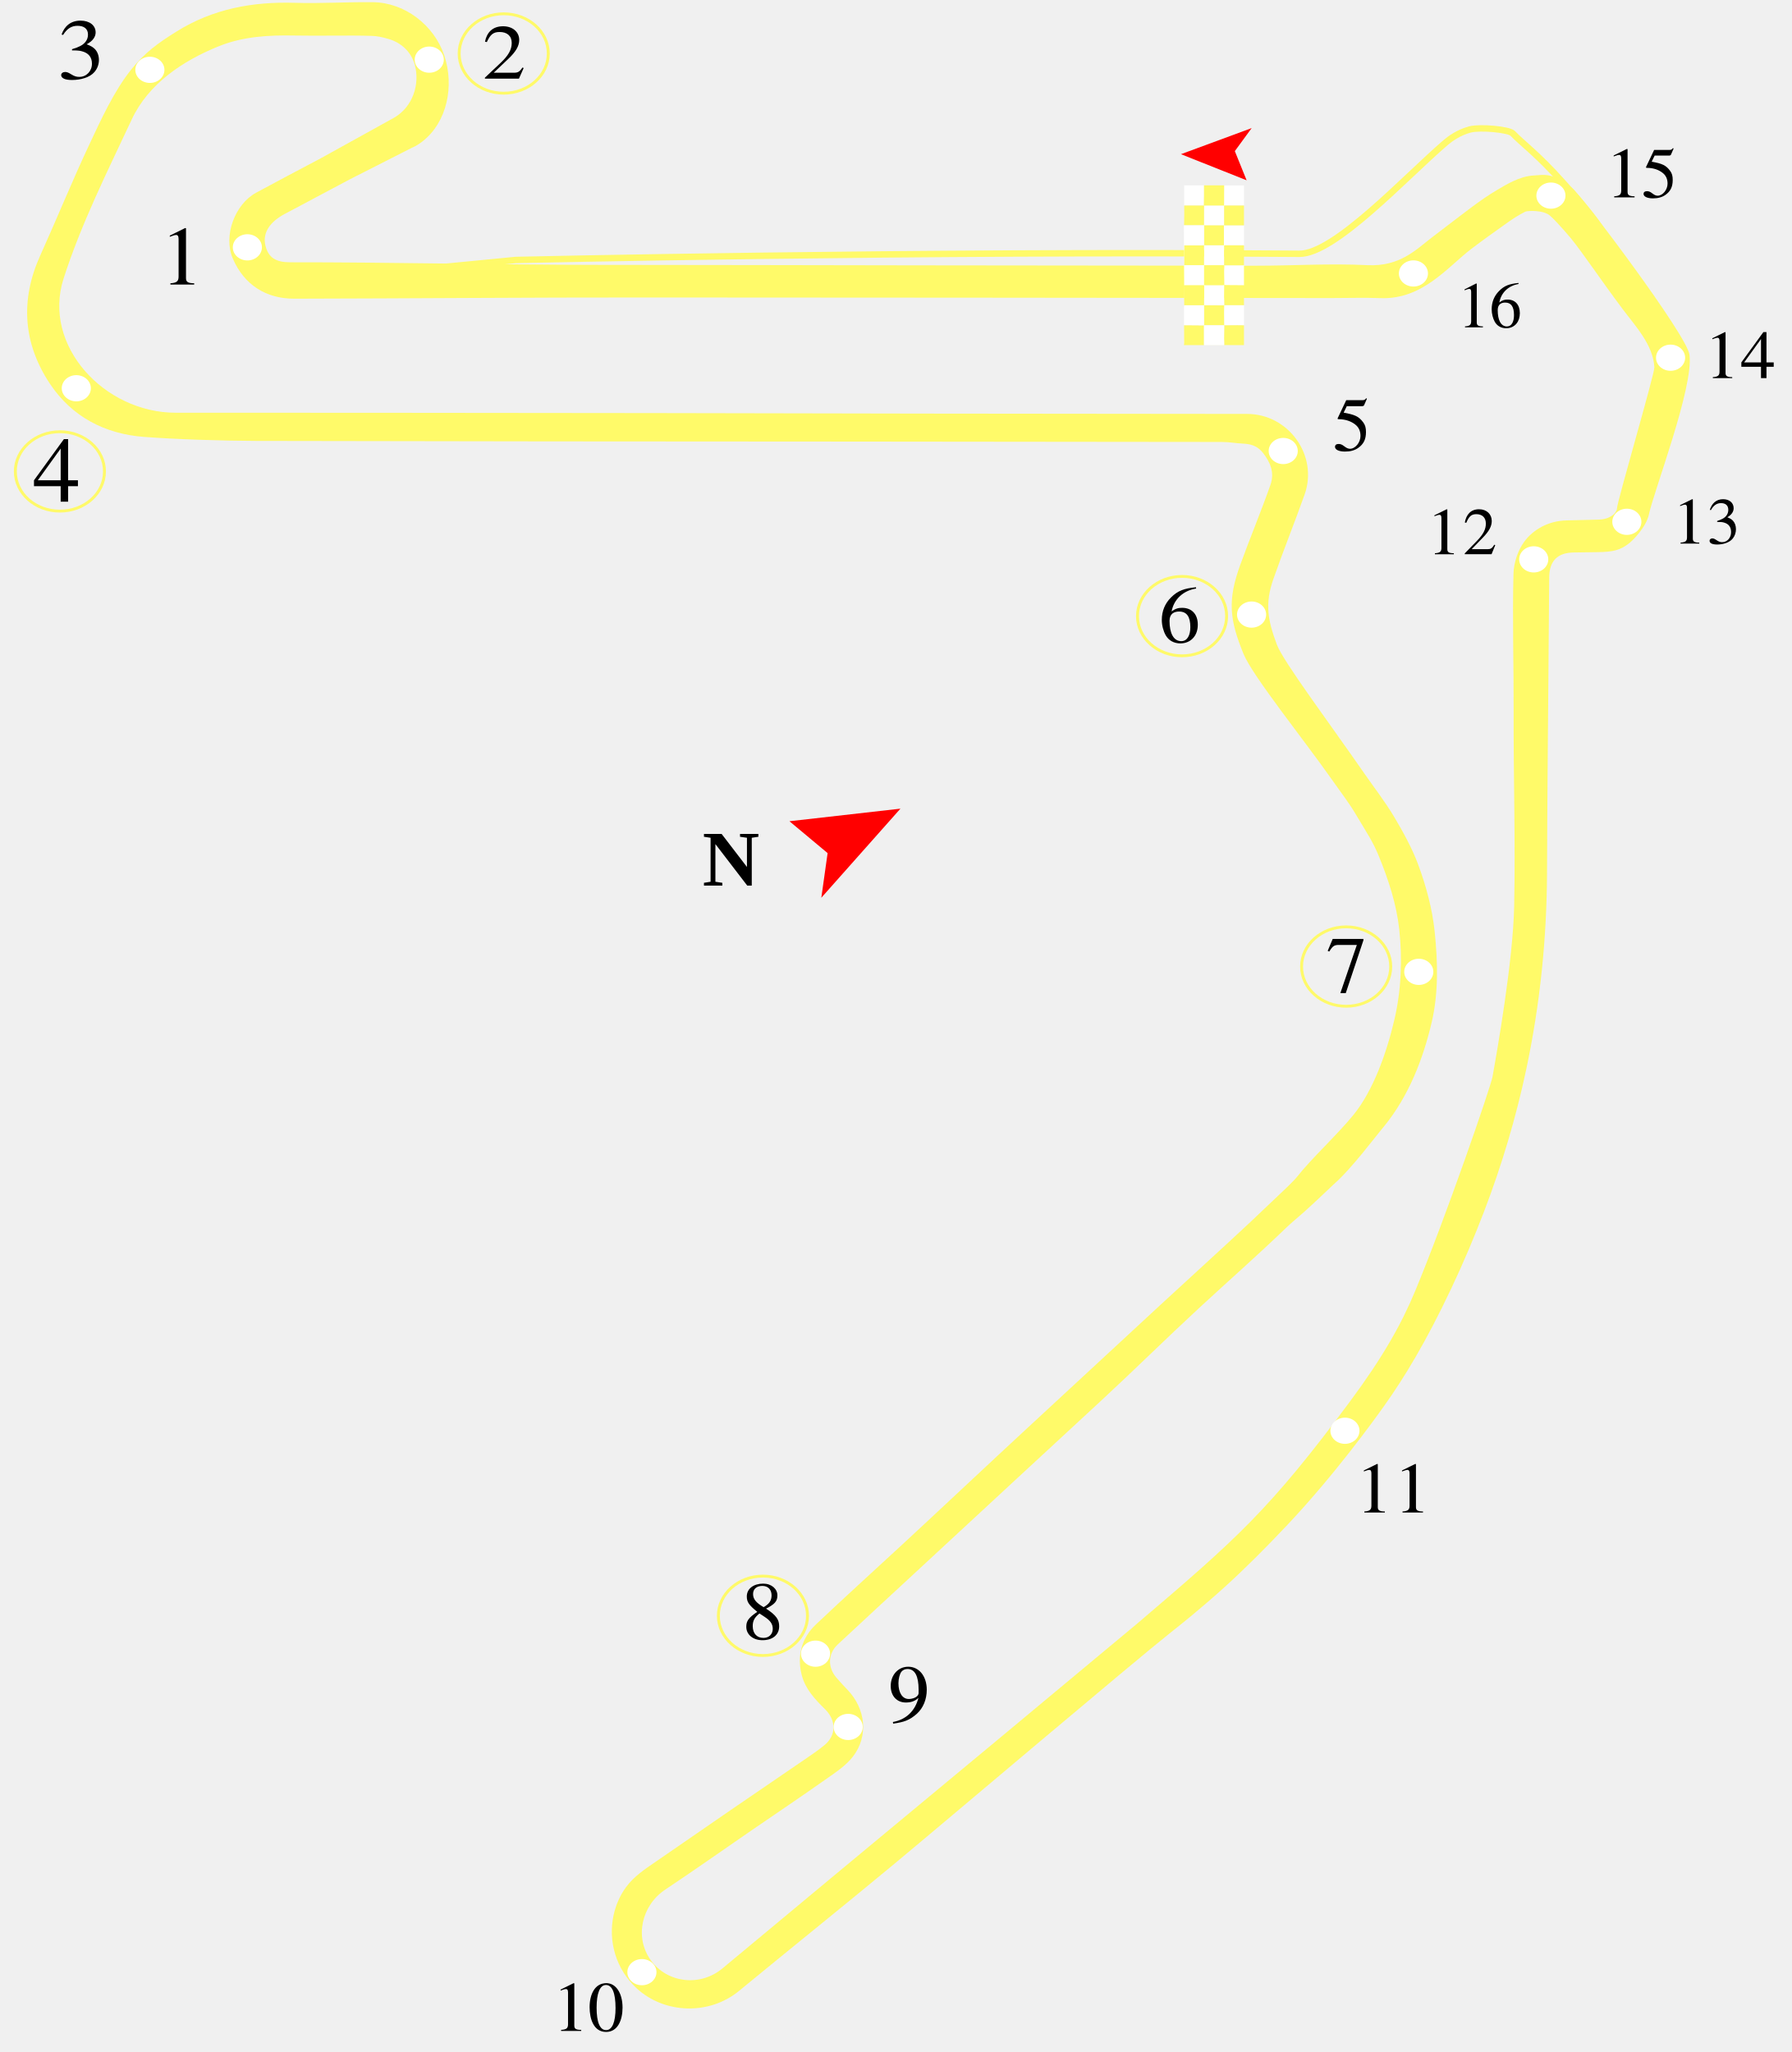
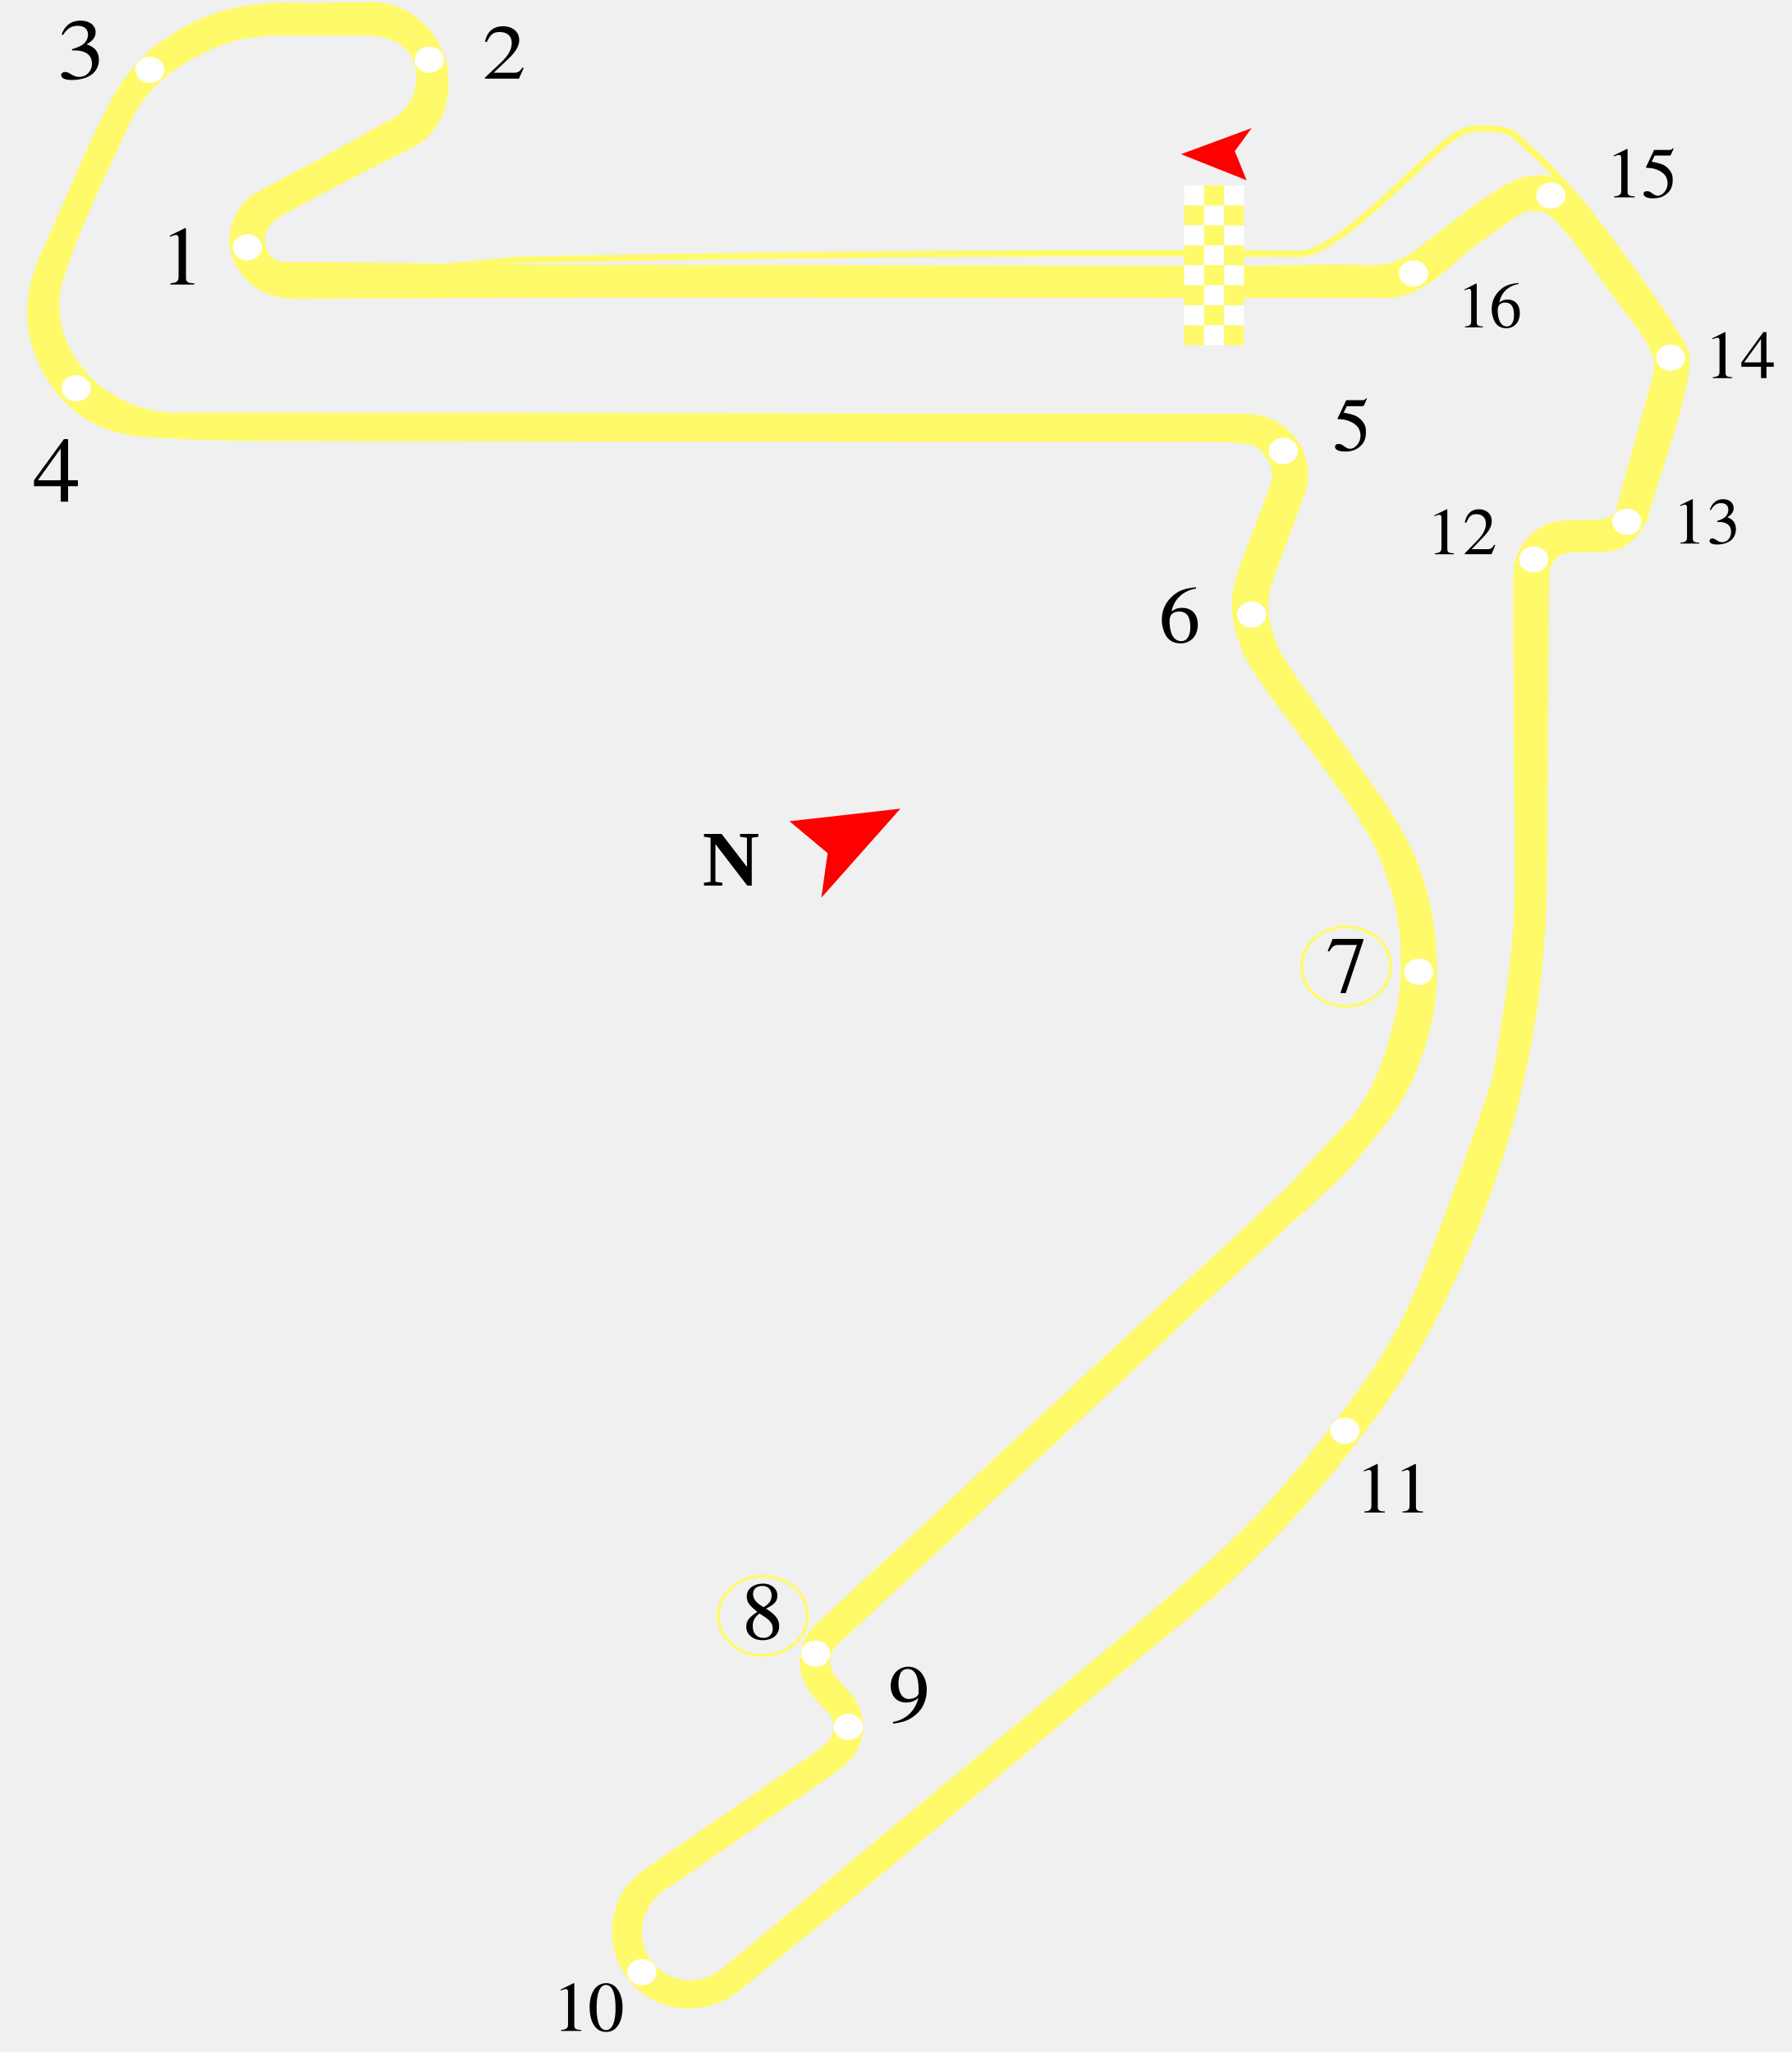
<svg xmlns="http://www.w3.org/2000/svg" width="230.373mm" height="263.863mm" viewBox="0 0 230.373 263.863" version="1.1" id="svg1" xml:space="preserve">
  <defs id="defs1" />
  <g id="layer1" transform="translate(58.30594,94.57387)">
    <g id="g34" transform="matrix(1.914917,0,0,1.914917,-92.89046,-26.63857)">
      <path style="font-size:4.237px;fill:#ff0000;stroke:none;stroke-width:1.027;stroke-dasharray:none" d="m 77.123,19.48 -5.233,6.073 0.416,-3.043 -2.525,-2.172 z" id="path22" transform="matrix(1.015067,0,0,0.9851566,0.2338607,-0.3661521)" />
      <g id="g33" transform="matrix(0.5863315,0,0,0.5863315,1.79094,31.65331)">
        <path style="font-weight:bold;font-size:9.033px;font-family:'Nimbus Roman No9 L';-inkscape-font-specification:'Nimbus Roman No9 L Bold';stroke-width:2.266" d="m 113.285,-18.544 -0.794,-0.115 v -0.322 h 2.104 v 0.322 l -0.759,0.115 v 5.478 h -0.516 l -3.648,-4.755 v 4.314 l 0.794,0.119 v 0.322 h -2.104 v -0.322 l 0.759,-0.119 v -5.037 l -0.759,-0.115 v -0.322 h 2.025 l 2.898,3.78 z" id="text33" />
      </g>
    </g>
    <g id="layer1-5" transform="translate(-193.3339,-234.0117)" />
    <path id="path1" d="m -7.644,-79.433 c 2.471,-1.427 3.334,-4.38 2.671,-6.801 -0.468,-1.71 -1.793,-2.882 -3.409,-3.34 -0.836,-0.237 -1.375,-0.362 -2.157,-0.387 -2.941,-0.094 -6.631,0.023 -9.945,-0.044 -3.31,-0.066 -6.585,0.124 -9.683,1.374 -4.68,1.889 -9.068,4.85 -11.197,9.41 -3.029,6.489 -6.492,13.367 -8.771,20.479 -2.755,8.599 5.226,17.239 14.425,17.242 8.596,0.003 17.192,7.59e-4 25.788,0.007 11.883,0.009 23.765,0.019 35.648,0.037 11.56,0.017 23.121,0.049 34.681,0.065 13.878,0.019 27.755,0.027 41.632,0.042 5.345,0.006 9.181,5.362 7.39,10.38 -1.293,3.623 -2.734,7.194 -4.003,10.825 -1.125,3.219 -0.74,5.297 0.449,8.479 0.797,2.133 6.832,10.185 11.194,16.487 1.298,1.876 2.686,3.65 3.865,5.622 1.004,1.679 2.303,3.993 3.098,6.145 1.027,2.776 1.815,5.679 2.123,8.623 0.405,3.876 0.506,7.891 -0.385,11.685 -1.116,4.75 -2.96,9.467 -6.081,13.314 -1.097,1.287 -4.197,5.489 -6.53,7.518 -0.325,0.32 -2.684,2.55 -3.736,3.488 -0.637,0.568 -1.741,1.487 -2.311,2.037 -3.856,3.717 -7.28,6.698 -11.213,10.337 -4.382,4.053 -8.236,7.877 -12.615,11.933 -3.629,3.361 -7.267,6.713 -10.897,10.072 -4.402,4.073 -8.802,8.149 -13.202,12.224 -3.262,3.021 -6.533,6.033 -9.782,9.068 -1.264,1.181 -1.313,2.944 -0.168,4.265 0.46,0.531 0.934,1.053 1.422,1.559 2.337,2.422 2.739,5.961 0.695,8.6 -0.921,1.19 -2.289,2.068 -3.547,2.956 -3.182,2.247 -6.418,4.415 -9.629,6.621 -3.645,2.504 -7.255,5.059 -10.936,7.509 -3.087,2.055 -3.983,6.175 -1.863,9.102 2.125,2.934 6.327,3.426 9.197,1.048 4.661,-3.862 9.303,-7.746 13.959,-11.614 7.131,-5.925 14.266,-11.846 21.401,-17.766 1.315,-1.092 17.442,-14.511 18.046,-15.027 12.737,-10.868 16.914,-14.524 27.301,-28.521 4.212,-5.676 6.599,-9.929 8.371,-14.192 3.954,-9.513 9.703,-26.226 9.94,-27.543 0.586,-3.258 2.647,-14.92 2.786,-21.946 0.167,-8.418 -0.095,-16.621 -0.069,-25.042 0.018,-5.78 -0.169,-11.951 -0.021,-17.678 0.036,-1.399 0.555,-3.005 1.382,-4.134 1.134,-1.549 3.103,-2.694 5.443,-2.741 1.29,-0.026 2.756,-0.066 4.046,-0.1 1.072,-0.029 1.495,-0.31 1.905,-0.581 0.208,-0.138 0.537,-0.579 0.533,-0.87 -0.01,-0.775 4.854,-17.323 4.807,-18.148 -0.164,-2.875 -2.42,-5.26 -4.047,-7.431 -2.81,-3.751 -5.142,-7.24 -6.601,-9.041 0,0 -1.731,-2.092 -2.759,-3.007 -0.868,-0.772 -2.942,-0.646 -3.193,-0.521 -0.931,0.468 -1.646,0.949 -2.557,1.597 -0.627,0.446 -1.354,0.967 -2.278,1.631 -0.582,0.418 -1.326,0.97 -2.067,1.532 -3.058,2.319 -6.285,6.557 -11.678,6.357 -2.14,-0.079 -4.284,-0.007 -6.426,-0.009 -15.316,-0.017 -30.632,-0.035 -45.948,-0.048 -14.053,-0.011 -28.105,-0.013 -42.158,-0.025 -14.377,-0.013 -30.813,0.127 -45.19,0.153 -3.59,0.006 -6.436,-1.777 -7.888,-5.192 -1.228,-2.886 0.262,-6.937 3.009,-8.433 2.763,-1.504 5.552,-2.96 8.33,-4.437 m 3.718,2.715 c -2.854,1.518 -5.525,2.945 -8.382,4.459 -1.729,0.916 -2.887,2.302 -2.473,4.04 0.375,1.571 1.335,2.171 3.189,2.169 12.528,-0.016 27.115,0.328 39.643,0.332 13.585,0.004 27.17,0.042 40.755,0.06 14.553,0.019 29.106,0.036 43.659,0.047 4.987,0.004 9.485,-0.312 14.471,-0.071 4.199,0.203 6.279,-2.053 8.29,-3.58 4.028,-3.059 6.204,-4.832 8.36,-6.088 1.065,-0.62 2.865,-1.779 4.71,-1.861 1.349,-0.06 2.309,-0.488 4.973,1.645 1.258,1.007 14.718,18.872 15.052,21.4 0.552,4.19 -4.596,17.569 -5.216,20.535 -0.325,1.554 -2.003,3.341 -2.718,3.845 -0.977,0.69 -1.739,0.985 -3.89,1.007 -1.027,0.011 -2.054,0.03 -3.082,0.044 -2.053,0.03 -3.107,1.084 -3.129,3.165 -0.036,3.491 -0.059,6.983 -0.085,10.475 -0.069,9.154 -0.167,18.307 -0.196,27.461 -0.027,8.544 -0.897,16.992 -2.669,25.348 -1.322,6.23 -3.152,12.351 -5.413,18.258 -1.291,3.373 -2.671,6.634 -4.233,9.936 -3.261,6.895 -6.004,11.412 -8.646,15.123 -1.29,1.813 -6.347,8.831 -12.427,15.279 -2.643,2.803 -5.355,5.526 -7.849,7.794 -3.364,3.06 -6.237,5.313 -7.107,6.004 -5.012,3.98 -28.443,23.859 -35.598,29.802 -6.48,5.382 -13.442,10.966 -19.946,16.319 -3.836,3.158 -9.603,2.967 -13.179,-0.348 -2.642,-2.45 -3.681,-6.056 -2.948,-9.4 0.277,-1.263 0.793,-2.491 1.598,-3.592 1.014,-1.385 2.427,-2.316 3.806,-3.263 3.284,-2.253 6.416,-4.429 9.699,-6.684 3.21,-2.206 6.604,-4.505 9.814,-6.711 0.771,-0.53 1.474,-1.012 2.195,-1.606 1.543,-1.271 1.522,-3.184 0.081,-4.61 -1.306,-1.292 -2.543,-2.586 -3.009,-4.415 -0.627,-2.459 -0.008,-4.752 1.817,-6.48 3.675,-3.481 7.468,-6.912 11.184,-10.349 5.498,-5.086 10.661,-9.97 16.161,-15.054 5.887,-5.441 11.155,-10.334 17.042,-15.774 3.424,-3.164 8.174,-7.478 11.479,-10.575 0.935,-0.876 1.963,-1.871 2.752,-2.611 1.124,-1.053 2.845,-2.676 3.289,-3.25 1.715,-2.213 5.152,-5.38 7.23,-7.937 2.51,-3.089 4.244,-7.911 5.253,-12.233 0.883,-3.783 1.043,-7.776 0.619,-11.637 -0.353,-3.217 -1.383,-6.357 -2.607,-9.354 -0.8,-1.959 -1.42,-2.79 -3.066,-5.561 -0.809,-1.362 -1.881,-2.74 -3.065,-4.43 -3.379,-4.825 -10.127,-13.223 -11.277,-16.04 -1.805,-4.421 -2.079,-6.905 -0.419,-11.473 1.273,-3.506 2.634,-6.75 3.877,-10.266 0.6,-1.697 -0.142,-3.063 -0.935,-4.088 -0.549,-0.711 -1.276,-1.162 -2.521,-1.218 -1.113,-0.05 -1.733,-0.215 -2.848,-0.216 -15.785,-0.017 -31.57,-0.037 -47.355,-0.05 -13.086,-0.012 -26.172,-0.012 -39.257,-0.026 -12.527,-0.013 -25.055,-0.031 -37.582,-0.06 -4.107,-0.009 -10.289,-0.204 -14.373,-0.519 -4.996,-0.385 -9.226,-2.587 -12.043,-6.81 -3.477,-5.212 -3.843,-10.801 -1.26,-16.51 2.117,-4.679 4.128,-9.634 6.313,-14.279 1.469,-3.122 3.184,-6.91 5.413,-9.668 1.766,-2.185 3.415,-3.367 5.801,-4.858 4.678,-2.923 9.8,-3.857 15.241,-3.689 3.337,0.104 6.683,-0.121 10.023,-0.081 4.066,0.049 7.844,2.934 9.158,6.846 1.315,3.916 0.373,8.573 -2.792,11.049 -0.366,0.286 -0.804,0.59 -1.384,0.832" style="fill:#fffa69;fill-opacity:1;fill-rule:nonzero;stroke:none;stroke-width:0.353" />
    <g id="text20" style="font-size:4.237px;stroke-width:0.353" transform="matrix(1.015067,0,0,0.9851566,0.2338608,-0.3661525)">
      <path style="fill:#ff0000;stroke:none;stroke-width:1.245;stroke-dasharray:none" d="m 91.915,-75.502 8.958,-3.407 -2.133,3.006 1.493,3.808 z" id="path21" />
      <path style="font-size:15.184px;font-family:STIX;stroke-width:0.249" d="m 41.024,116.653 c 0,-0.856 -0.343,-1.434 -1.659,-2.312 1.06,-0.567 1.434,-0.931 1.434,-1.734 0,-0.835 -0.739,-1.531 -1.798,-1.531 -1.188,0 -2.077,0.642 -2.077,1.67 0,0.696 0.225,1.103 1.327,2.012 -1.145,0.803 -1.392,1.22 -1.392,1.959 0,1.006 0.846,1.745 2.055,1.745 1.285,0 2.109,-0.706 2.109,-1.809 z m -0.963,-4.046 c 0,0.664 -0.278,1.113 -1.006,1.541 -0.942,-0.557 -1.338,-1.049 -1.338,-1.713 0,-0.664 0.46,-1.06 1.177,-1.06 0.728,0 1.167,0.492 1.167,1.231 z m -0.899,2.794 c 0.728,0.492 1.049,0.921 1.049,1.584 0,0.696 -0.482,1.177 -1.177,1.177 -0.814,0 -1.359,-0.557 -1.359,-1.541 0,-0.696 0.225,-1.135 0.856,-1.649 z" id="path8" />
      <path style="font-size:15.184px;font-family:STIX;stroke-width:0.247" d="m 55.461,129.35 c 1.383,-0.192 2.075,-0.447 2.98,-1.266 0.851,-0.777 1.277,-1.937 1.277,-3.16 0,-0.894 -0.255,-1.66 -0.681,-2.192 -0.415,-0.511 -0.99,-0.809 -1.671,-0.809 -1.266,0 -2.213,1.075 -2.213,2.511 0,1.298 0.766,2.16 1.915,2.16 0.628,0 1.139,-0.16 1.596,-0.607 -0.426,1.745 -1.617,2.862 -3.235,3.15 z m 3.224,-4.012 c 0,0.564 -0.777,0.798 -1.245,0.798 -0.798,0 -1.309,-0.798 -1.309,-2.064 0,-0.575 0.16,-1.202 0.372,-1.49 0.181,-0.234 0.458,-0.362 0.777,-0.362 0.926,0 1.405,0.915 1.405,2.703 z" id="path9" />
      <path style="font-size:15.184px;font-family:STIX;stroke-width:0.215" d="m 15.951,169.464 v -0.138 c -0.692,0 -0.877,-0.166 -0.877,-0.563 v -5.51 l -0.083,-0.028 -1.652,0.84 v 0.129 l 0.249,-0.092 c 0.166,-0.065 0.323,-0.111 0.415,-0.111 0.194,0 0.277,0.138 0.277,0.452 v 4.144 c 0,0.508 -0.194,0.701 -0.877,0.738 v 0.138 z m 5.233,-3.046 c 0,-1.892 -0.84,-3.193 -2.049,-3.193 -1.486,0 -2.123,1.504 -2.123,3.138 0,1.514 0.508,3.23 2.086,3.23 1.504,0 2.086,-1.587 2.086,-3.175 z m -0.886,0.046 c 0,1.827 -0.415,2.889 -1.2,2.889 -0.794,0 -1.2,-1.052 -1.2,-2.926 0,-1.874 0.415,-2.963 1.181,-2.963 0.812,0 1.218,1.08 1.218,3 z" id="path10" />
      <path style="font-size:15.184px;font-family:STIX;stroke-width:0.202" d="m 126.481,-23.285 v -0.13 c -0.651,0 -0.825,-0.156 -0.825,-0.53 v -5.185 l -0.078,-0.026 -1.555,0.79 v 0.122 l 0.234,-0.087 c 0.156,-0.061 0.304,-0.104 0.391,-0.104 0.182,0 0.261,0.13 0.261,0.426 v 3.899 c 0,0.478 -0.182,0.66 -0.825,0.695 v 0.13 z m 5.246,-1.19 -0.122,-0.052 c -0.287,0.486 -0.469,0.582 -0.834,0.582 h -2.032 l 1.433,-1.529 c 0.773,-0.816 1.112,-1.468 1.112,-2.154 0,-0.86 -0.625,-1.529 -1.607,-1.529 -1.068,0 -1.624,0.712 -1.806,1.728 l 0.182,0.043 c 0.347,-0.851 0.651,-1.129 1.277,-1.129 0.738,0 1.207,0.434 1.207,1.225 0,0.738 -0.313,1.398 -1.129,2.258 l -1.546,1.641 v 0.104 h 3.396 z" id="path12" />
      <path style="font-size:15.184px;font-family:STIX;stroke-width:0.199" d="m 157.568,-24.675 v -0.129 c -0.643,0 -0.815,-0.154 -0.815,-0.523 v -5.119 l -0.077,-0.026 -1.535,0.78 v 0.12 l 0.231,-0.086 c 0.154,-0.06 0.3,-0.103 0.386,-0.103 0.18,0 0.257,0.129 0.257,0.42 v 3.85 c 0,0.472 -0.18,0.652 -0.815,0.686 v 0.129 z m 1.475,-4.373 c 0.352,-0.634 0.746,-0.909 1.277,-0.909 0.566,0 0.926,0.292 0.926,0.875 0,0.523 -0.274,0.909 -0.694,1.149 -0.171,0.103 -0.394,0.197 -0.72,0.309 v 0.12 c 0.489,0 0.686,0.026 0.875,0.086 0.592,0.171 0.892,0.592 0.892,1.243 0,0.729 -0.48,1.312 -1.115,1.312 -0.24,0 -0.42,-0.043 -0.737,-0.266 -0.24,-0.171 -0.377,-0.223 -0.523,-0.223 -0.197,0 -0.352,0.129 -0.352,0.309 0,0.309 0.334,0.489 0.96,0.489 0.763,0 1.578,-0.249 1.989,-0.797 0.249,-0.326 0.394,-0.746 0.394,-1.2 0,-0.446 -0.137,-0.84 -0.377,-1.106 -0.18,-0.189 -0.334,-0.292 -0.712,-0.454 0.574,-0.343 0.797,-0.772 0.797,-1.183 0,-0.703 -0.54,-1.175 -1.337,-1.175 -0.892,0 -1.432,0.574 -1.68,1.389 z" id="path13" />
      <path style="font-size:15.184px;font-family:STIX;stroke-width:0.207" d="m 161.742,-46.27 v -0.133 c -0.667,0 -0.845,-0.16 -0.845,-0.543 v -5.31 l -0.08,-0.027 -1.592,0.809 v 0.125 l 0.24,-0.089 c 0.16,-0.062 0.311,-0.107 0.4,-0.107 0.187,0 0.267,0.133 0.267,0.436 v 3.993 c 0,0.489 -0.187,0.676 -0.845,0.712 v 0.133 z m 5.256,-1.485 v -0.569 h -0.916 v -3.958 h -0.391 l -2.793,3.958 v 0.569 h 2.49 v 1.485 h 0.694 v -1.485 z m -1.61,-0.569 h -2.135 l 2.135,-3.051 z" id="path14" />
      <g id="g1">
        <path style="font-size:15.184px;font-family:STIX;stroke-width:0.245" d="m 115.029,27.099 v -0.169 h -3.893 l -0.633,1.551 0.19,0.095 c 0.443,-0.717 0.622,-0.865 1.234,-0.865 h 2.268 l -2.089,6.288 h 0.686 z" id="path7" />
        <ellipse style="fill:none;stroke:#fffa69;stroke-width:0.371;stroke-dasharray:none" id="ellipse23" cx="112.841" cy="30.533" rx="5.646" ry="5.182" />
      </g>
      <ellipse style="fill:none;stroke:#fffa69;stroke-width:0.371;stroke-dasharray:none" id="ellipse24" cx="38.967" cy="115.276" rx="5.646" ry="5.182" />
      <path style="font-size:15.184px;font-family:STIX;stroke-width:0.218" d="m 117.74,101.796 v -0.141 c -0.704,0 -0.892,-0.169 -0.892,-0.572 v -5.603 l -0.085,-0.028 -1.68,0.854 v 0.131 l 0.253,-0.094 c 0.169,-0.066 0.328,-0.113 0.422,-0.113 0.197,0 0.282,0.141 0.282,0.46 v 4.214 c 0,0.516 -0.197,0.713 -0.892,0.751 v 0.141 z m 4.833,0 v -0.141 c -0.704,0 -0.892,-0.169 -0.892,-0.572 v -5.603 l -0.085,-0.028 -1.68,0.854 v 0.131 l 0.253,-0.094 c 0.169,-0.066 0.328,-0.113 0.422,-0.113 0.197,0 0.282,0.141 0.282,0.46 v 4.214 c 0,0.516 -0.197,0.713 -0.892,0.751 v 0.141 z" id="path11" />
      <path style="font-size:15.184px;font-family:STIX;stroke-width:0.217" d="m 149.374,-69.868 v -0.14 c -0.701,0 -0.888,-0.168 -0.888,-0.57 v -5.581 l -0.084,-0.028 -1.673,0.851 v 0.131 l 0.252,-0.093 c 0.168,-0.065 0.327,-0.112 0.421,-0.112 0.196,0 0.28,0.14 0.28,0.458 v 4.198 c 0,0.514 -0.196,0.71 -0.888,0.748 v 0.14 z m 4.945,-6.366 -0.084,-0.065 c -0.15,0.196 -0.234,0.243 -0.449,0.243 h -1.935 l -1.019,2.216 c 0,0 -0.009,0.028 -0.009,0.047 0,0.056 0.028,0.075 0.112,0.075 0.897,0 1.552,0.299 1.991,0.654 0.421,0.337 0.626,0.804 0.626,1.402 0,0.804 -0.608,1.58 -1.262,1.58 -0.187,0 -0.402,-0.084 -0.664,-0.299 -0.299,-0.243 -0.477,-0.29 -0.692,-0.29 -0.262,0 -0.421,0.122 -0.421,0.355 0,0.355 0.486,0.58 1.187,0.58 0.636,0 1.15,-0.14 1.589,-0.458 0.636,-0.467 0.916,-1.047 0.916,-1.945 0,-0.495 -0.084,-0.851 -0.327,-1.187 -0.533,-0.739 -1,-0.944 -2.337,-1.197 l 0.374,-0.795 h 1.814 c 0.15,0 0.224,-0.056 0.252,-0.122 z" id="path15" />
      <path style="font-size:15.169px;font-family:STIX;stroke-width:0.194" d="m 130.164,-52.9 v -0.127 c -0.616,0 -0.781,-0.152 -0.781,-0.517 v -5.056 l -0.074,-0.025 -1.471,0.771 v 0.119 l 0.222,-0.085 c 0.148,-0.059 0.288,-0.102 0.37,-0.102 0.173,0 0.247,0.127 0.247,0.415 v 3.802 c 0,0.466 -0.173,0.644 -0.781,0.678 v 0.127 z m 4.496,-5.793 c -1.134,0.127 -1.784,0.33 -2.49,1.092 -0.584,0.618 -0.896,1.423 -0.896,2.337 0,0.593 0.156,1.194 0.386,1.626 0.288,0.542 0.805,0.855 1.455,0.855 0.542,0 1.003,-0.229 1.307,-0.618 0.271,-0.339 0.419,-0.813 0.419,-1.355 0,-1.092 -0.592,-1.77 -1.553,-1.77 -0.362,0 -0.641,0.059 -1.044,0.381 0.222,-1.279 1.142,-2.193 2.433,-2.414 z m -0.559,4.201 c 0,0.864 -0.304,1.474 -0.896,1.474 -0.773,0 -1.167,-0.847 -1.167,-2.134 0,-0.779 0.485,-0.982 0.953,-0.982 0.764,0 1.11,0.559 1.11,1.643 z" id="text54" />
      <path style="font-size:15.184px;font-family:STIX;stroke-width:0.254" d="m -33.076,-58.49 v -0.164 c -0.818,0 -1.036,-0.196 -1.036,-0.666 v -6.513 l -0.098,-0.033 -1.953,0.993 v 0.153 l 0.295,-0.109 c 0.196,-0.076 0.382,-0.131 0.491,-0.131 0.229,0 0.327,0.164 0.327,0.535 v 4.899 c 0,0.6 -0.229,0.829 -1.036,0.873 v 0.164 z" id="path2" />
      <path style="font-size:15.184px;font-family:STIX;stroke-width:0.231" d="m 115.47,-43.582 -0.089,-0.069 c -0.159,0.208 -0.248,0.258 -0.476,0.258 h -2.055 l -1.082,2.352 c 0,0 -0.01,0.03 -0.01,0.05 0,0.06 0.03,0.079 0.119,0.079 0.953,0 1.648,0.318 2.114,0.695 0.447,0.357 0.665,0.854 0.665,1.489 0,0.854 -0.645,1.677 -1.34,1.677 -0.199,0 -0.427,-0.089 -0.705,-0.318 -0.318,-0.258 -0.506,-0.308 -0.734,-0.308 -0.278,0 -0.447,0.129 -0.447,0.377 0,0.377 0.516,0.615 1.261,0.615 0.675,0 1.221,-0.149 1.687,-0.486 0.675,-0.496 0.973,-1.112 0.973,-2.065 0,-0.526 -0.089,-0.903 -0.347,-1.261 -0.566,-0.784 -1.062,-1.002 -2.481,-1.27 l 0.397,-0.844 h 1.926 c 0.159,0 0.238,-0.06 0.268,-0.129 z" id="path5" />
      <path style="font-size:15.184px;font-family:STIX;stroke-width:0.244" d="m 93.818,-18.977 c -1.449,0.158 -2.279,0.41 -3.182,1.355 -0.746,0.767 -1.145,1.764 -1.145,2.898 0,0.735 0.2,1.481 0.494,2.016 0.368,0.672 1.029,1.061 1.859,1.061 0.693,0 1.281,-0.284 1.67,-0.767 0.347,-0.42 0.536,-1.008 0.536,-1.68 0,-1.355 -0.756,-2.195 -1.985,-2.195 -0.462,0 -0.819,0.074 -1.334,0.473 0.284,-1.586 1.46,-2.72 3.108,-2.993 z m -0.714,5.208 c 0,1.071 -0.389,1.827 -1.145,1.827 -0.987,0 -1.491,-1.05 -1.491,-2.646 0,-0.966 0.62,-1.218 1.218,-1.218 0.977,0 1.418,0.693 1.418,2.037 z" id="path6" />
-       <ellipse style="fill:none;stroke:#fffa69;stroke-width:0.371;stroke-dasharray:none" id="ellipse22" cx="92.056" cy="-15.209" rx="5.646" ry="5.182" />
      <path style="font-size:15.184px;font-family:STIX;stroke-width:0.273" d="m -49.675,-91.07 c 0.502,-0.831 1.066,-1.19 1.826,-1.19 0.809,0 1.323,0.382 1.323,1.145 0,0.685 -0.392,1.19 -0.993,1.505 -0.245,0.135 -0.564,0.258 -1.029,0.404 v 0.157 c 0.699,0 0.98,0.034 1.25,0.112 0.846,0.225 1.274,0.775 1.274,1.628 0,0.954 -0.686,1.718 -1.593,1.718 -0.343,0 -0.6,-0.056 -1.054,-0.348 -0.343,-0.225 -0.539,-0.292 -0.748,-0.292 -0.282,0 -0.502,0.168 -0.502,0.404 0,0.404 0.478,0.64 1.373,0.64 1.091,0 2.255,-0.326 2.843,-1.044 0.355,-0.427 0.564,-0.977 0.564,-1.572 0,-0.584 -0.196,-1.1 -0.539,-1.448 -0.257,-0.247 -0.478,-0.382 -1.017,-0.595 0.821,-0.449 1.14,-1.011 1.14,-1.55 0,-0.921 -0.772,-1.538 -1.912,-1.538 -1.274,0 -2.047,0.752 -2.402,1.819 z" id="path16" />
-       <ellipse style="font-size:4.237px;fill:none;stroke:#fffa69;stroke-width:0.371;stroke-dasharray:none" id="ellipse18" cx="6.133" cy="-88.645" rx="5.646" ry="5.182" />
      <path style="font-size:15.184px;font-family:STIX;stroke-width:0.246" d="m 8.659,-86.75 -0.154,-0.061 c -0.364,0.566 -0.596,0.677 -1.059,0.677 H 4.864 l 1.82,-1.779 c 0.982,-0.95 1.412,-1.708 1.412,-2.507 0,-1.001 -0.794,-1.779 -2.041,-1.779 -1.357,0 -2.063,0.829 -2.294,2.011 l 0.232,0.051 c 0.441,-0.991 0.827,-1.314 1.622,-1.314 0.938,0 1.533,0.505 1.533,1.425 0,0.859 -0.397,1.627 -1.434,2.628 l -1.964,1.91 v 0.121 h 4.313 z" id="path3" />
-       <ellipse style="font-size:4.237px;fill:none;stroke:#fffa69;stroke-width:0.371;stroke-dasharray:none" id="ellipse20" cx="-50.083" cy="-34.095" rx="5.646" ry="5.182" />
      <path style="font-size:15.184px;font-family:STIX;stroke-width:0.281" d="m -47.8,-32.164 v -0.773 h -1.244 v -5.373 h -0.531 l -3.791,5.373 v 0.773 h 3.381 v 2.016 h 0.942 v -2.016 z m -2.185,-0.773 h -2.898 l 2.898,-4.142 z" id="path4" />
      <ellipse style="fill:#ffffff;stroke-width:0.199" id="path19" cx="-26.338" cy="-63.343" rx="1.843" ry="1.709" />
      <ellipse style="fill:#ffffff;stroke-width:0.199" id="ellipse34" cx="-3.299" cy="-87.841" rx="1.843" ry="1.709" />
      <ellipse style="fill:#ffffff;stroke-width:0.199" id="ellipse35" cx="-38.687" cy="-86.512" rx="1.843" ry="1.709" />
      <ellipse style="fill:#ffffff;stroke-width:0.199" id="ellipse36" cx="-48.005" cy="-44.95" rx="1.843" ry="1.709" />
      <ellipse style="fill:#ffffff;stroke-width:0.199" id="ellipse37" cx="104.87" cy="-36.759" rx="1.843" ry="1.709" />
      <ellipse style="fill:#ffffff;stroke-width:0.199" id="ellipse38" cx="100.862" cy="-15.408" rx="1.843" ry="1.709" />
      <ellipse style="fill:#ffffff;stroke-width:0.199" id="ellipse41" cx="45.629" cy="120.22" rx="1.843" ry="1.709" />
      <ellipse style="fill:#ffffff;stroke-width:0.199" id="ellipse42" cx="49.765" cy="129.783" rx="1.843" ry="1.709" />
      <ellipse style="fill:#ffffff;stroke-width:0.199" id="ellipse43" cx="23.638" cy="161.79" rx="1.843" ry="1.709" />
      <ellipse style="fill:#ffffff;stroke-width:0.199" id="ellipse46" cx="112.685" cy="91.123" rx="1.843" ry="1.709" />
      <ellipse style="fill:#ffffff;stroke-width:0.199" id="ellipse47" cx="136.6" cy="-22.616" rx="1.843" ry="1.709" />
      <ellipse style="fill:#ffffff;stroke-width:0.199" id="ellipse48" cx="148.395" cy="-27.518" rx="1.843" ry="1.709" />
      <ellipse style="fill:#ffffff;stroke-width:0.199" id="ellipse1" cx="122.041" cy="31.223" rx="1.843" ry="1.709" />
      <ellipse style="fill:#ffffff;stroke-width:0.199" id="ellipse2" cx="153.934" cy="-48.936" rx="1.843" ry="1.709" />
      <path style="font-size:4.237px;fill:none;stroke:#fffa69;stroke-width:0.837;stroke-dasharray:none" d="m 149.726,-55.406 c 0,0 -2.995,-2.189 -3.073,-3.744 -0.097,-1.954 -0.031,-4.212 -1.754,-6.892 -1.22,-1.897 -3.353,-4.301 -4.598,-5.746 -3.172,-3.68 -5.259,-5.216 -6.357,-6.424 -0.473,-0.521 -4.134,-0.867 -5.43,-0.514 -1.45,0.394 -2.546,1.242 -3.097,1.729 -5.046,4.464 -14.032,14.534 -18.501,14.498 -48.575,-0.391 -99.25,0.804 -99.25,0.804 l -30.817,3.084 132.038,0.19 9.054,0.291 20.627,-12.373 z" id="path20" />
      <ellipse style="fill:#ffffff;stroke-width:0.199" id="ellipse4" cx="121.361" cy="-59.934" rx="1.843" ry="1.709" />
      <ellipse style="fill:#ffffff;stroke-width:0.199" id="ellipse3" cx="138.778" cy="-70.094" rx="1.843" ry="1.709" />
    </g>
    <g id="g20">
      <path id="path33" d="m 93.909,-50.199 c 0.866,0 1.731,0 2.597,0" style="fill:#ffffff;fill-opacity:1;fill-rule:nonzero;stroke:none;stroke-width:0.353" />
      <path id="path34" d="m 101.637,-65.599 v 2.588 c -0.026,-0.006 -0.053,-0.016 -0.079,-0.016 -0.792,-0.002 -1.584,-0.004 -2.376,-0.003 -0.031,0 -0.063,0.015 -0.093,0.023 v 2.546 l 0.005,-0.005 c -0.865,0.002 -1.73,0.005 -2.595,0.007 v -2.598 c 0.073,0.009 0.147,0.024 0.22,0.024 0.643,0.002 1.286,0.001 1.929,7.06e-4 H 99.056 v -2.561 h -2.558 c 0.003,-0.851 -0.003,-1.683 -5.35e-4,-2.534 l 0.009,-0.026 c 0.074,-0.006 0.141,-0.003 0.215,-0.003 0.689,-0.001 1.378,-7.05e-4 2.067,-7.05e-4 h 0.27 c 0.005,-0.084 0.012,-0.144 0.012,-0.203 7.05e-4,-0.498 -0.003,-0.996 3.53e-4,-1.494 0.002,-0.292 0.012,-0.585 0.018,-0.877 h 2.547 v 2.587 h -2.549 v 2.547 z" style="fill:#ffffff;fill-opacity:1;fill-rule:nonzero;stroke:none;stroke-width:0.353" />
      <path id="path35" d="m 93.954,-69.575 c -0.003,-0.389 0.006,-0.774 -3.1e-5,-1.163 h 2.547 c -0.001,0.864 -0.002,1.728 -0.003,2.592 l 0.006,-0.006 -2.55,0.005" style="fill:#ffffff;fill-opacity:1;fill-rule:nonzero;stroke:none;stroke-width:0.35" />
      <path id="path36" d="m 101.637,-55.331 v 2.588 c -0.278,-0.004 -0.557,-0.012 -0.835,-0.011 -0.57,0.002 -1.141,0.009 -1.712,0.014 -0.006,-0.552 -0.015,-1.103 -0.016,-1.656 -7.06e-4,-0.313 0.011,-0.626 0.017,-0.939 0.849,0.001 1.697,0.003 2.546,0.004" style="fill:#ffffff;fill-opacity:1;fill-rule:nonzero;stroke:none;stroke-width:0.353" />
      <path id="path37" d="m 101.637,-60.465 v 2.588 c -0.776,-0.005 -1.552,-0.009 -2.327,-0.016 -0.073,-3.53e-4 -0.147,-0.015 -0.22,-0.023 -0.006,-0.592 -0.014,-1.185 -0.016,-1.777 -7.06e-4,-0.258 0.013,-0.516 0.02,-0.774 l -0.005,0.005 z" style="fill:#ffffff;fill-opacity:1;fill-rule:nonzero;stroke:none;stroke-width:0.353" />
      <path id="path38" d="m 99.09,-50.2 2.546,0.003" style="fill:#ffffff;fill-opacity:1;fill-rule:nonzero;stroke:none;stroke-width:0.353" />
      <path id="path39" d="m 101.637,-60.465 -2.548,0.003 v -2.546 c 0.03,-0.008 0.061,-0.023 0.093,-0.023 0.792,0 1.584,0.001 2.376,0.003 0.026,3.52e-4 0.053,0.011 0.079,0.016 z" style="fill:#fffa69;fill-opacity:1;fill-rule:nonzero;stroke:none;stroke-width:0.353" />
      <path id="path40" d="m 99.09,-57.916 c 0.073,0.008 0.147,0.022 0.22,0.023 0.776,0.007 1.551,0.011 2.327,0.016 v 2.546 c -0.849,-0.001 -1.697,-0.002 -2.546,-0.003 l 0.004,0.006 c -0.006,-0.367 -0.018,-0.735 -0.018,-1.102 7.06e-4,-0.498 0.011,-0.996 0.017,-1.493 0,0 -0.005,0.007 -0.005,0.007" style="fill:#fffa69;fill-opacity:1;fill-rule:nonzero;stroke:none;stroke-width:0.353" />
      <path id="path41" d="m 101.637,-50.197 -2.546,-0.003 0.004,0.006 c -0.006,-0.299 -0.019,-0.598 -0.018,-0.897 0.001,-0.551 0.011,-1.103 0.017,-1.654 l -0.004,0.005 c 0.57,-0.005 1.141,-0.012 1.712,-0.014 0.278,-0.001 0.557,0.007 0.835,0.011 z" style="fill:#fffa69;fill-opacity:1;fill-rule:nonzero;stroke:none;stroke-width:0.353" />
      <path id="path42" d="m 101.637,-65.599 h -2.549 v -2.547 h 2.549 z" style="fill:#fffa69;fill-opacity:1;fill-rule:nonzero;stroke:none;stroke-width:0.353" />
      <path id="path43" d="m 96.506,-50.199 -0.006,0.005 c 0.865,0 1.73,0 2.595,0 l -0.004,-0.006" style="fill:#fffa69;fill-opacity:1;fill-rule:nonzero;stroke:none;stroke-width:0.353" />
      <path id="path44" d="m 96.506,-50.199 c -0.866,0 -1.731,0 -2.597,0 0,0 0.008,0.005 0.008,0.005 0.007,-0.081 0.019,-0.162 0.019,-0.243 0.001,-0.69 0.001,-1.379 7.06e-4,-2.069 v -0.249 c 0.3,0 0.565,-0.001 0.83,3.53e-4 0.58,0.004 1.159,0.009 1.739,0.014 l -0.006,-0.006 c -3.53e-4,0.851 -3.53e-4,1.701 -3.53e-4,2.552 z" style="fill:#fffa69;fill-opacity:1;fill-rule:nonzero;stroke:none;stroke-width:0.353" />
      <path id="path45" d="m 93.917,-50.194 -0.008,-0.005" style="fill:#fffa69;fill-opacity:1;fill-rule:nonzero;stroke:none;stroke-width:0.353" />
      <path id="path46" d="m 99.094,-60.468 c -0.007,0.258 -0.021,0.516 -0.02,0.774 0.002,0.593 0.01,1.185 0.016,1.777 0,0 0.004,-0.007 0.004,-0.007 -0.06,0.009 -0.12,0.026 -0.18,0.026 -0.752,0.002 -1.505,0.002 -2.258,3.52e-4 -0.046,0 -0.092,-0.011 -0.151,-0.019 v -2.553 l -0.007,0.007 c 0.865,-0.002 1.73,-0.005 2.595,-0.007" style="fill:#fffa69;fill-opacity:1;fill-rule:nonzero;stroke:none;stroke-width:0.353" />
      <path id="path47" d="m 96.499,-65.595 h 2.557 v 2.561 c -0.139,0 -0.274,0 -0.409,0 -0.643,0 -1.286,0.001 -1.929,-7.06e-4 -0.073,0 -0.147,-0.016 -0.22,-0.024 l 0.007,0.008 c 0,-0.851 0,-1.701 0,-2.551 z" style="fill:#fffa69;fill-opacity:1;fill-rule:nonzero;stroke:none;stroke-width:0.353" />
      <path id="path48" d="m 93.935,-65.596 c 0.008,-0.401 0.019,-0.803 0.022,-1.205 0.004,-0.443 0.001,-0.886 0.001,-1.347 h 2.546 c -0.002,0.851 -0.005,1.702 -0.007,2.553 l 0.007,-0.007 c -0.858,3.53e-4 -1.717,3.53e-4 -2.575,7.05e-4 z" style="fill:#fffa69;fill-opacity:1;fill-rule:nonzero;stroke:none;stroke-width:0.351" />
      <path id="path49" d="m 96.498,-63.059 c 0,0.866 3.53e-4,1.732 3.53e-4,2.598 l 0.007,-0.007 h -2.553 l -0.004,-2.559 c 0.719,0 1.427,-9.68e-4 2.13,-0.003 0.142,-3.52e-4 0.285,-0.013 0.427,-0.02 z" style="fill:#fffa69;fill-opacity:1;fill-rule:nonzero;stroke:none;stroke-width:0.353" />
      <path id="path50" d="m 99.091,-55.334 c -0.006,0.313 -0.018,0.626 -0.017,0.939 0.001,0.552 0.01,1.103 0.016,1.656 0,0 0.004,-0.005 0.004,-0.005 -0.865,0 -1.729,-3.53e-4 -2.594,-3.53e-4 l 0.006,0.006 c -0.002,-0.865 -0.004,-1.729 -0.006,-2.594 0.865,0.002 1.73,0.004 2.595,0.006 z" style="fill:#fffa69;fill-opacity:1;fill-rule:nonzero;stroke:none;stroke-width:0.353" />
      <path id="path51" d="m 93.911,-65.601 c 0.865,0 1.73,-3.53e-4 2.594,-3.53e-4 0,0.85 0,1.701 0,2.551 -0.142,0.007 -0.285,0.02 -0.427,0.02 -0.703,0.002 -1.407,0.001 -2.126,0.001 v 2.562 h 2.553 v 2.553 c 0.059,0.008 0.105,0.019 0.151,0.019 0.753,0.001 1.505,0.001 2.258,-3.53e-4 0.06,0 0.12,-0.017 0.18,-0.026 -0.006,0.498 -0.016,0.996 -0.017,1.493 -3.53e-4,0.367 0.012,0.734 0.018,1.102 -0.865,-0.002 -1.73,-0.004 -2.595,-0.006 l 0.006,0.006 v -2.551 h -2.568 c 0,0.409 -0.002,0.804 7.05e-4,1.2 0.003,0.45 0.011,0.9 0.017,1.351 l 0.006,-0.005" style="fill:#ffffff;fill-opacity:1;fill-rule:nonzero;stroke:none;stroke-width:0.353" />
      <path id="path52" d="m 96.5,-52.745 c 0.865,0 1.729,3.53e-4 2.594,3.53e-4 -0.006,0.551 -0.015,1.103 -0.017,1.654 -7.06e-4,0.299 0.012,0.598 0.018,0.897 -0.865,0 -1.73,0 -2.595,0 0,-0.851 3.53e-4,-1.701 3.53e-4,-2.552" style="fill:#ffffff;fill-opacity:1;fill-rule:nonzero;stroke:none;stroke-width:0.353" />
      <path id="path53" d="m 93.933,-52.757 v -0.23 c 0,-0.702 -0.001,-1.405 0.001,-2.107 3.52e-4,-0.08 0.017,-0.16 0.026,-0.24 l -0.006,0.005 h 2.551 l -0.006,-0.006 c 0.002,0.865 0.004,1.73 0.006,2.594 -0.58,-0.005 -1.159,-0.011 -1.739,-0.014 -0.265,-0.002 -0.53,-3.52e-4 -0.83,-3.52e-4 v 0.249 c 0,0.69 7.05e-4,1.379 -7.06e-4,2.069 -3.52e-4,0.081 -0.012,0.162 -0.019,0.243" style="fill:#ffffff;fill-opacity:1;fill-rule:nonzero;stroke:none;stroke-width:0.353" />
      <path id="path54" d="m 96.505,-55.328 c -0.85,0 -1.7,0 -2.551,0 -0.006,-0.45 -0.013,-0.901 -0.017,-1.351 -0.003,-0.395 -7.05e-4,-0.791 -7.05e-4,-1.2 h 2.568 z" style="fill:#fffa69;fill-opacity:1;fill-rule:nonzero;stroke:none;stroke-width:0.353" />
      <path id="path17" d="m 96.476,-68.14 c 0.008,-0.409 0.019,-0.818 0.023,-1.227 0.004,-0.451 0.001,-0.902 0.001,-1.372 h 2.587 c -0.002,0.866 -0.005,1.733 -0.007,2.599 l 0.007,-0.007 c -0.872,3.59e-4 -1.744,3.59e-4 -2.616,7.18e-4 z" style="fill:#fffa69;fill-opacity:1;fill-rule:nonzero;stroke:none;stroke-width:0.357" />
    </g>
  </g>
</svg>
